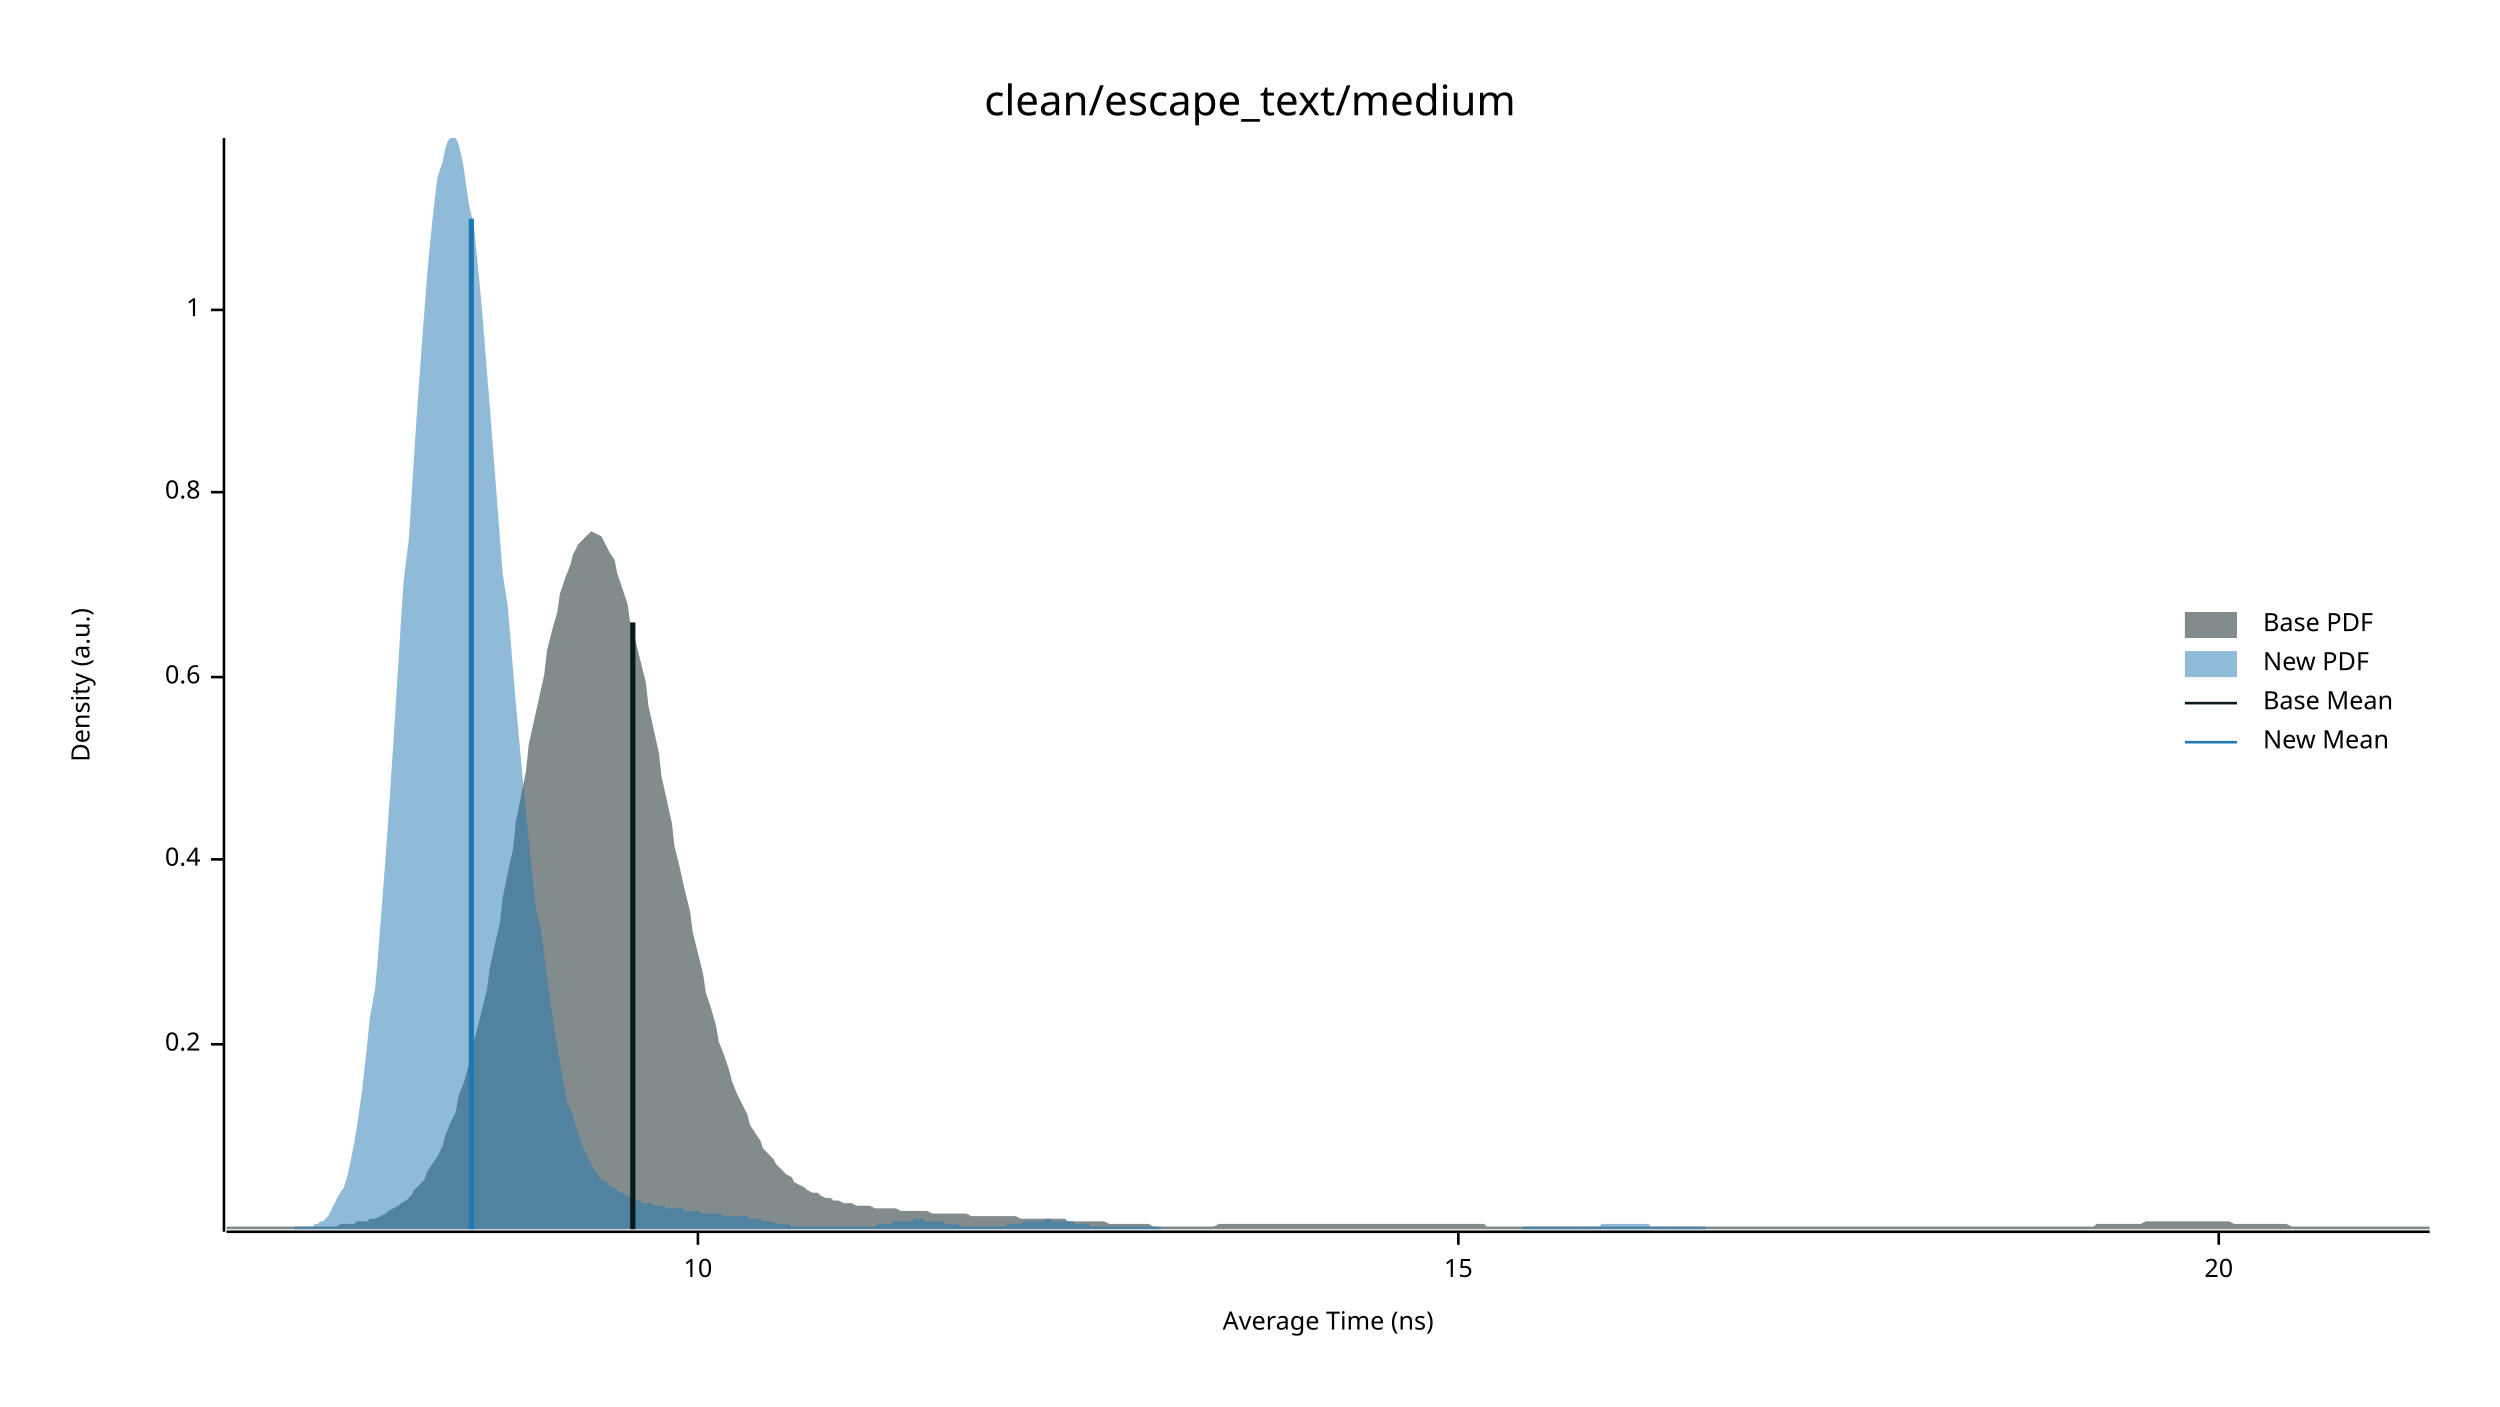
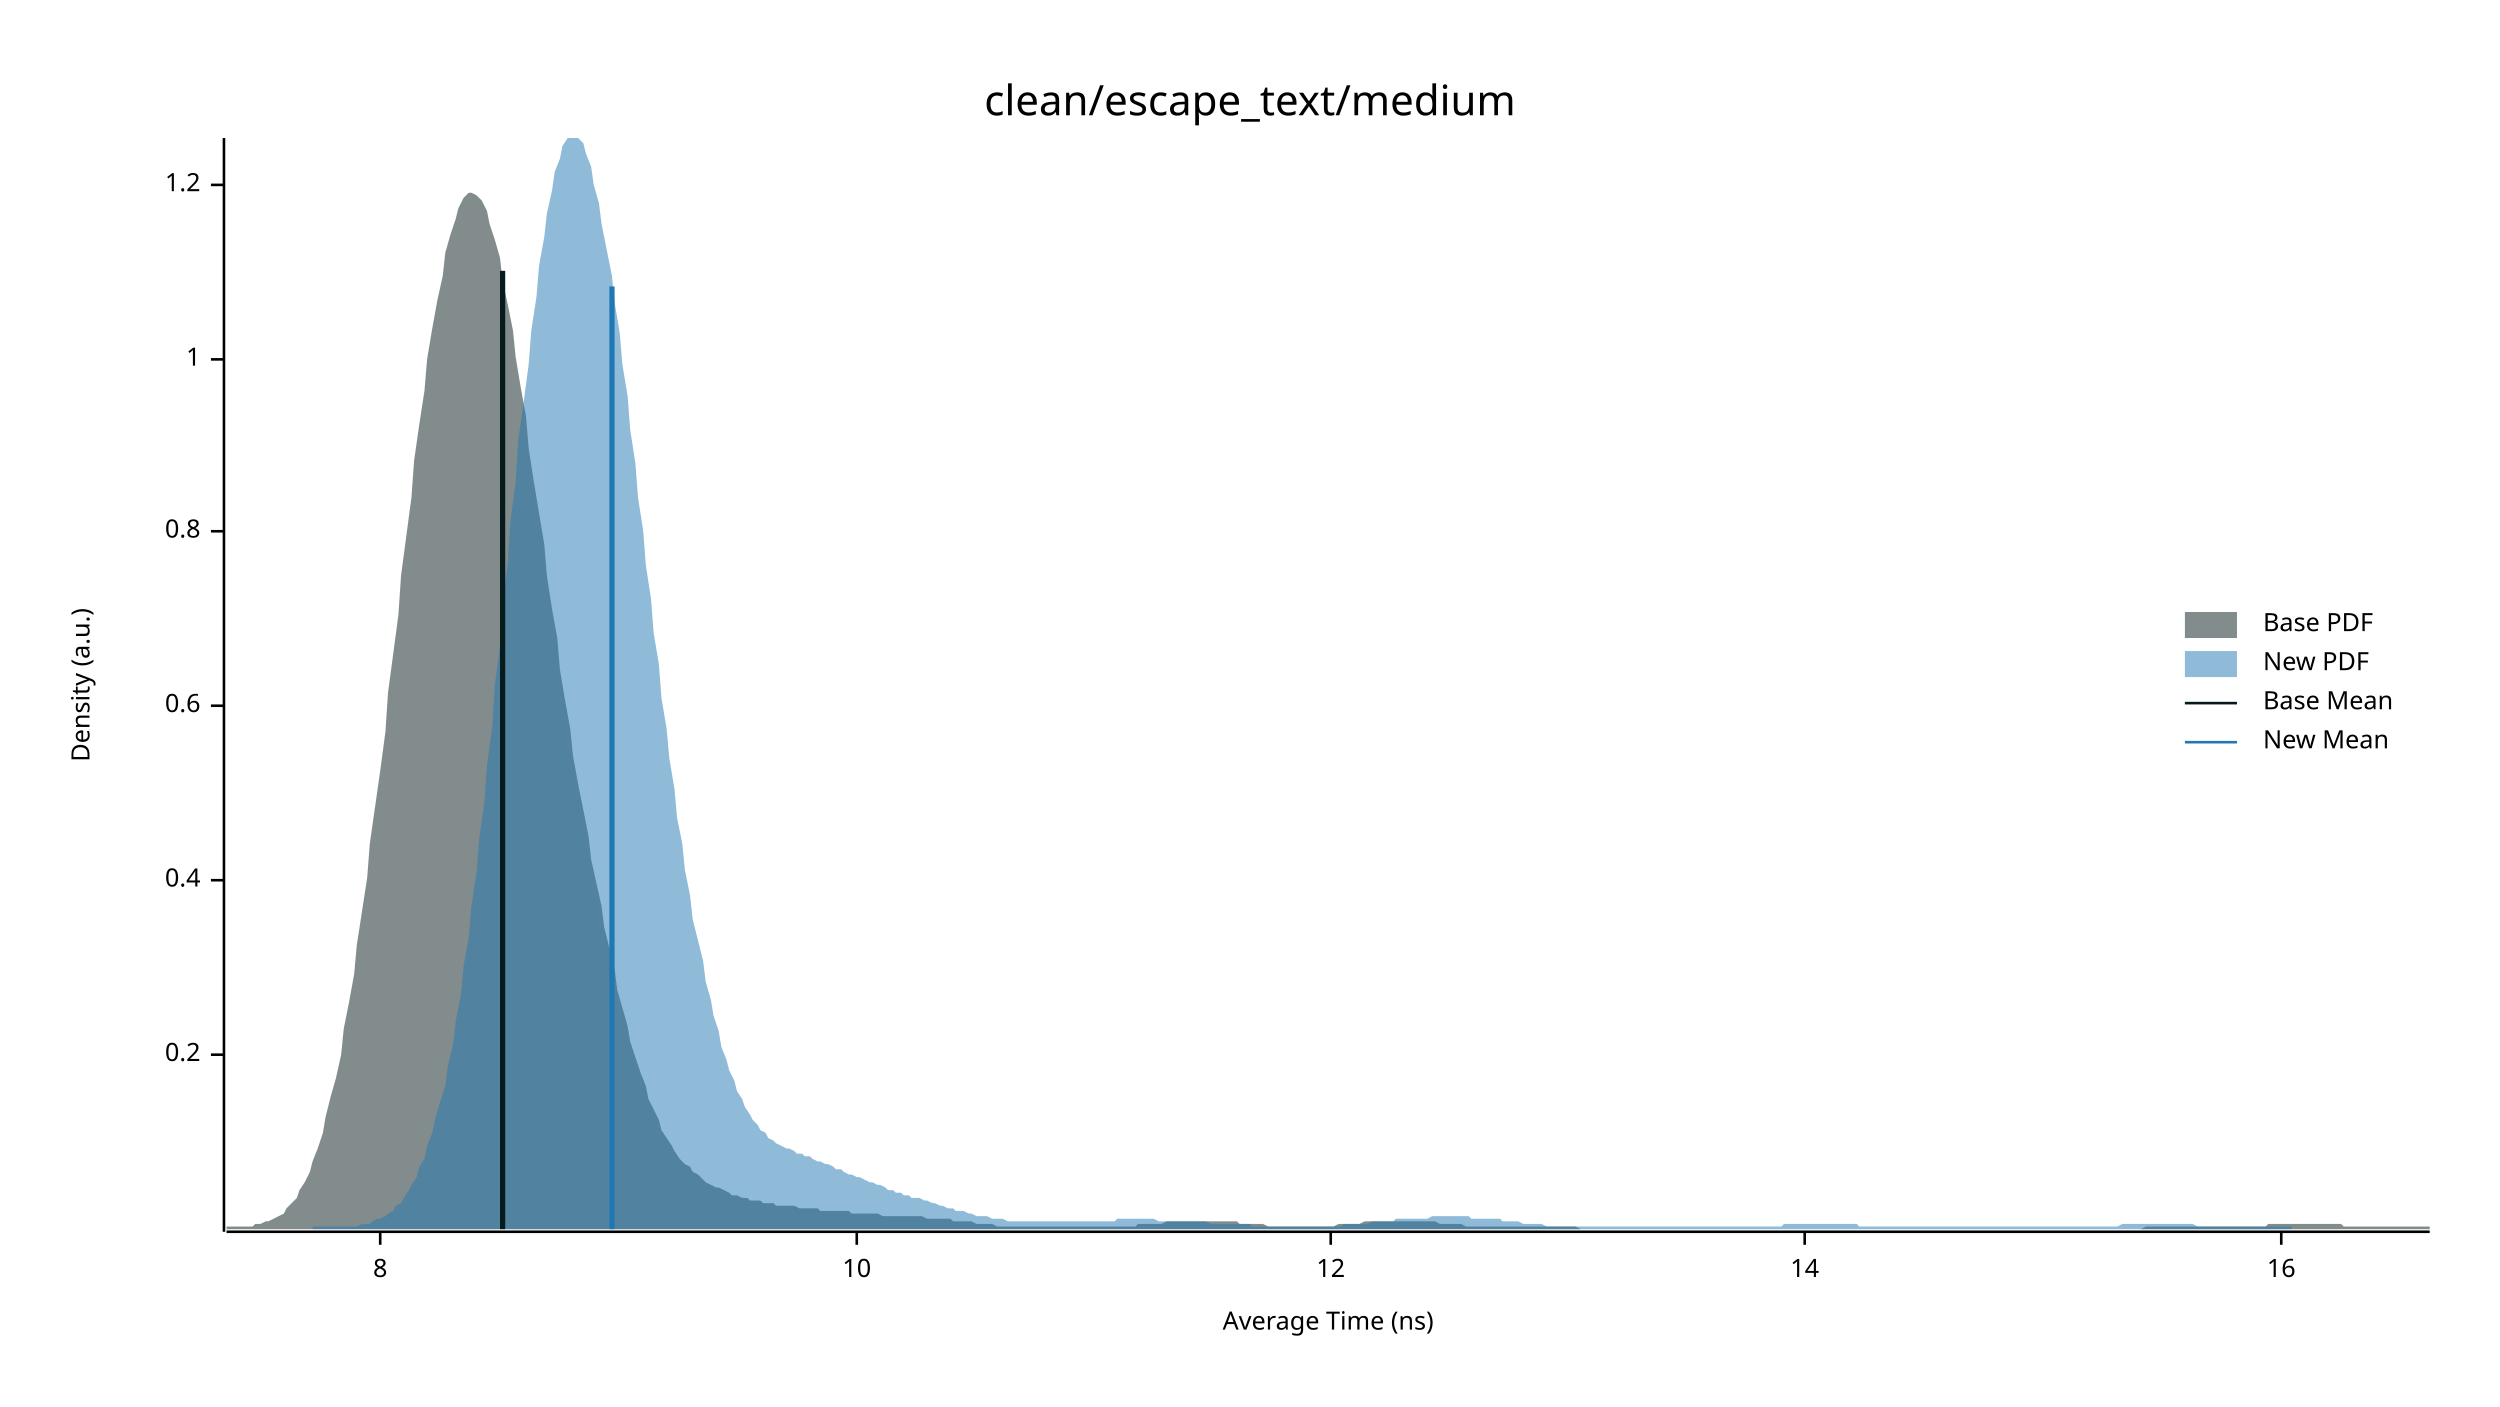
<svg xmlns="http://www.w3.org/2000/svg" width="960" height="540" viewBox="0 0 960 540">
  <text x="480" y="32" dy="0.76em" text-anchor="middle" font-family="sans-serif" font-size="16.129" opacity="1" fill="#000000">
clean/escape_text/medium
</text>
  <text x="27" y="263" dy="0.76em" text-anchor="middle" font-family="sans-serif" font-size="9.677" opacity="1" fill="#000000" transform="rotate(270, 27, 263)">
Density (a.u.)
</text>
  <text x="510" y="513" dy="-0.5ex" text-anchor="middle" font-family="sans-serif" font-size="9.677" opacity="1" fill="#000000">
Average Time (ns)
</text>
  <polyline fill="none" opacity="1" stroke="#000000" stroke-width="1" points="86,53 86,473 " />
-   <text x="77" y="401" dy="0.5ex" text-anchor="end" font-family="sans-serif" font-size="9.677" opacity="1" fill="#000000">
+   <text x="77" y="405" dy="0.5ex" text-anchor="end" font-family="sans-serif" font-size="9.677" opacity="1" fill="#000000">
0.2
</text>
-   <polyline fill="none" opacity="1" stroke="#000000" stroke-width="1" points="81,401 86,401 " />
-   <text x="77" y="330" dy="0.5ex" text-anchor="end" font-family="sans-serif" font-size="9.677" opacity="1" fill="#000000">
+   <polyline fill="none" opacity="1" stroke="#000000" stroke-width="1" points="81,405 86,405 " />
+   <text x="77" y="338" dy="0.5ex" text-anchor="end" font-family="sans-serif" font-size="9.677" opacity="1" fill="#000000">
0.4
</text>
-   <polyline fill="none" opacity="1" stroke="#000000" stroke-width="1" points="81,330 86,330 " />
-   <text x="77" y="260" dy="0.5ex" text-anchor="end" font-family="sans-serif" font-size="9.677" opacity="1" fill="#000000">
+   <polyline fill="none" opacity="1" stroke="#000000" stroke-width="1" points="81,338 86,338 " />
+   <text x="77" y="271" dy="0.5ex" text-anchor="end" font-family="sans-serif" font-size="9.677" opacity="1" fill="#000000">
0.6
</text>
-   <polyline fill="none" opacity="1" stroke="#000000" stroke-width="1" points="81,260 86,260 " />
-   <text x="77" y="189" dy="0.5ex" text-anchor="end" font-family="sans-serif" font-size="9.677" opacity="1" fill="#000000">
+   <polyline fill="none" opacity="1" stroke="#000000" stroke-width="1" points="81,271 86,271 " />
+   <text x="77" y="204" dy="0.5ex" text-anchor="end" font-family="sans-serif" font-size="9.677" opacity="1" fill="#000000">
0.8
</text>
-   <polyline fill="none" opacity="1" stroke="#000000" stroke-width="1" points="81,189 86,189 " />
-   <text x="77" y="119" dy="0.5ex" text-anchor="end" font-family="sans-serif" font-size="9.677" opacity="1" fill="#000000">
+   <polyline fill="none" opacity="1" stroke="#000000" stroke-width="1" points="81,204 86,204 " />
+   <text x="77" y="138" dy="0.5ex" text-anchor="end" font-family="sans-serif" font-size="9.677" opacity="1" fill="#000000">
1
</text>
-   <polyline fill="none" opacity="1" stroke="#000000" stroke-width="1" points="81,119 86,119 " />
+   <polyline fill="none" opacity="1" stroke="#000000" stroke-width="1" points="81,138 86,138 " />
+   <text x="77" y="71" dy="0.5ex" text-anchor="end" font-family="sans-serif" font-size="9.677" opacity="1" fill="#000000">
+ 1.2
+ </text>
+   <polyline fill="none" opacity="1" stroke="#000000" stroke-width="1" points="81,71 86,71 " />
  <polyline fill="none" opacity="1" stroke="#000000" stroke-width="1" points="87,473 933,473 " />
-   <text x="268" y="483" dy="0.76em" text-anchor="middle" font-family="sans-serif" font-size="9.677" opacity="1" fill="#000000">
+   <text x="146" y="483" dy="0.76em" text-anchor="middle" font-family="sans-serif" font-size="9.677" opacity="1" fill="#000000">
+ 8
+ </text>
+   <polyline fill="none" opacity="1" stroke="#000000" stroke-width="1" points="146,473 146,478 " />
+   <text x="329" y="483" dy="0.76em" text-anchor="middle" font-family="sans-serif" font-size="9.677" opacity="1" fill="#000000">
10
</text>
-   <polyline fill="none" opacity="1" stroke="#000000" stroke-width="1" points="268,473 268,478 " />
-   <text x="560" y="483" dy="0.76em" text-anchor="middle" font-family="sans-serif" font-size="9.677" opacity="1" fill="#000000">
- 15
+   <polyline fill="none" opacity="1" stroke="#000000" stroke-width="1" points="329,473 329,478 " />
+   <text x="511" y="483" dy="0.76em" text-anchor="middle" font-family="sans-serif" font-size="9.677" opacity="1" fill="#000000">
+ 12
</text>
-   <polyline fill="none" opacity="1" stroke="#000000" stroke-width="1" points="560,473 560,478 " />
-   <text x="852" y="483" dy="0.76em" text-anchor="middle" font-family="sans-serif" font-size="9.677" opacity="1" fill="#000000">
- 20
+   <polyline fill="none" opacity="1" stroke="#000000" stroke-width="1" points="511,473 511,478 " />
+   <text x="693" y="483" dy="0.76em" text-anchor="middle" font-family="sans-serif" font-size="9.677" opacity="1" fill="#000000">
+ 14
</text>
-   <polyline fill="none" opacity="1" stroke="#000000" stroke-width="1" points="852,473 852,478 " />
-   <polygon opacity="0.5" fill="#071A1C" points="87,471 88,471 90,471 92,471 93,471 95,471 97,471 98,471 100,471 102,471 103,471 105,471 107,471 109,471 110,471 112,471 114,471 115,471 117,471 119,471 120,471 122,471 124,471 125,471 127,471 129,471 131,470 132,470 134,470 136,470 137,469 139,469 141,469 142,468 144,468 146,467 148,466 149,465 151,464 153,463 154,462 156,461 158,459 159,457 161,455 163,453 164,450 166,447 168,444 170,440 171,436 173,431 175,427 176,421 178,416 180,409 181,403 183,396 185,388 187,380 188,372 190,363 192,354 193,345 195,335 197,326 198,316 200,306 202,296 203,286 205,277 207,268 209,259 210,250 212,242 214,235 215,228 217,222 219,217 220,213 222,209 224,207 226,205 227,204 229,205 231,206 232,208 234,212 236,215 237,220 239,226 241,232 242,239 244,246 246,254 248,262 249,271 251,280 253,289 254,298 256,307 258,316 259,325 261,333 263,342 265,350 266,358 268,366 270,374 271,381 273,387 275,394 276,400 278,405 280,411 281,415 283,420 285,424 287,428 288,432 290,435 292,438 293,441 295,443 297,445 298,447 300,449 302,451 304,452 305,454 307,455 309,456 310,457 312,458 314,458 315,459 317,460 319,460 320,461 322,461 324,462 326,462 327,462 329,463 331,463 332,463 334,463 336,464 337,464 339,464 341,464 343,464 344,464 346,465 348,465 349,465 351,465 353,465 354,465 356,465 358,466 359,466 361,466 363,466 365,466 366,466 368,466 370,466 371,466 373,467 375,467 376,467 378,467 380,467 381,467 383,467 385,467 387,467 388,467 390,467 392,468 393,468 395,468 397,468 398,468 400,468 402,468 404,468 405,468 407,468 409,468 410,469 412,469 414,469 415,469 417,469 419,469 420,469 422,469 424,469 426,470 427,470 429,470 431,470 432,470 434,470 436,470 437,470 439,470 441,470 443,471 444,471 446,471 448,471 449,471 451,471 453,471 454,471 456,471 458,471 459,471 461,471 463,471 465,471 466,471 468,470 470,470 471,470 473,470 475,470 476,470 478,470 480,470 482,470 483,470 485,470 487,470 488,470 490,470 492,470 493,470 495,470 497,470 498,470 500,470 502,470 504,470 505,470 507,470 509,470 510,470 512,470 514,470 515,470 517,470 519,470 521,470 522,470 524,470 526,470 527,470 529,470 531,470 532,470 534,470 536,470 537,470 539,470 541,470 543,470 544,470 546,470 548,470 549,470 551,470 553,470 554,470 556,470 558,470 560,470 561,470 563,470 565,470 566,470 568,470 570,470 571,471 573,471 575,471 576,471 578,471 580,471 582,471 583,471 585,471 587,471 588,471 590,471 592,471 593,471 595,471 597,471 599,471 600,471 602,471 604,471 605,471 607,471 609,471 610,471 612,471 614,471 615,471 617,471 619,471 621,471 622,471 624,471 626,471 627,471 629,471 631,471 632,471 634,471 636,471 638,471 639,471 641,471 643,471 644,471 646,471 648,471 649,471 651,471 653,471 654,471 656,471 658,471 660,471 661,471 663,471 665,471 666,471 668,471 670,471 671,471 673,471 675,471 676,471 678,471 680,471 682,471 683,471 685,471 687,471 688,471 690,471 692,471 693,471 695,471 697,471 699,471 700,471 702,471 704,471 705,471 707,471 709,471 710,471 712,471 714,471 715,471 717,471 719,471 721,471 722,471 724,471 726,471 727,471 729,471 731,471 732,471 734,471 736,471 738,471 739,471 741,471 743,471 744,471 746,471 748,471 749,471 751,471 753,471 754,471 756,471 758,471 760,471 761,471 763,471 765,471 766,471 768,471 770,471 771,471 773,471 775,471 777,471 778,471 780,471 782,471 783,471 785,471 787,471 788,471 790,471 792,471 793,471 795,471 797,471 799,471 800,471 802,471 804,471 805,470 807,470 809,470 810,470 812,470 814,470 816,470 817,470 819,470 821,470 822,470 824,469 826,469 827,469 829,469 831,469 832,469 834,469 836,469 838,469 839,469 841,469 843,469 844,469 846,469 848,469 849,469 851,469 853,469 855,469 856,469 858,470 860,470 861,470 863,470 865,470 866,470 868,470 870,470 871,470 873,470 875,470 877,470 878,470 880,471 882,471 883,471 885,471 887,471 888,471 890,471 892,471 894,471 895,471 897,471 899,471 900,471 902,471 904,471 905,471 907,471 909,471 910,471 912,471 914,471 916,471 917,471 919,471 921,471 922,471 924,471 926,471 927,471 929,471 931,471 933,471 933,472 87,472 " />
-   <polygon opacity="0.5" fill="#1F78B4" points="113,471 114,471 115,471 116,471 117,471 119,471 120,471 121,470 122,470 123,469 124,469 125,468 126,467 127,465 128,463 129,461 130,459 132,456 133,453 134,449 135,444 136,439 137,433 138,426 139,419 140,410 141,401 142,391 144,380 145,369 146,356 147,343 148,330 149,316 150,301 151,286 152,270 153,254 154,238 155,223 157,207 158,191 159,175 160,160 161,146 162,132 163,119 164,106 165,95 166,85 167,76 168,68 170,62 171,57 172,54 173,53 174,53 175,53 176,55 177,59 178,64 179,71 180,78 182,87 183,97 184,107 185,118 186,130 187,143 188,155 189,168 190,181 191,194 192,207 193,220 195,233 196,245 197,257 198,269 199,280 200,291 201,302 202,312 203,322 204,332 205,341 206,350 208,358 209,367 210,375 211,382 212,389 213,396 214,402 215,408 216,414 217,419 218,424 220,428 221,432 222,435 223,438 224,441 225,443 226,445 227,447 228,449 229,450 230,452 231,453 233,454 234,455 235,456 236,456 237,457 238,458 239,458 240,459 241,459 242,460 243,460 244,461 246,461 247,462 248,462 249,462 250,462 251,463 252,463 253,463 254,463 255,463 256,464 258,464 259,464 260,464 261,464 262,464 263,465 264,465 265,465 266,465 267,465 268,465 269,466 271,466 272,466 273,466 274,466 275,466 276,466 277,466 278,467 279,467 280,467 281,467 282,467 284,467 285,467 286,467 287,467 288,468 289,468 290,468 291,468 292,468 293,469 294,469 296,469 297,469 298,470 299,470 300,470 301,470 302,470 303,470 304,471 305,471 306,471 307,471 309,471 310,471 311,471 312,471 313,471 314,471 315,471 316,471 317,471 318,471 319,471 320,471 322,471 323,471 324,471 325,471 326,471 327,471 328,471 329,471 330,471 331,471 332,471 333,471 335,471 336,471 337,470 338,470 339,470 340,470 341,470 342,470 343,469 344,469 345,469 347,469 348,469 349,469 350,469 351,468 352,468 353,468 354,468 355,469 356,469 357,469 358,469 360,469 361,469 362,469 363,470 364,470 365,470 366,470 367,470 368,470 369,471 370,471 371,471 373,471 374,471 375,471 376,471 377,471 378,471 379,471 380,471 381,471 382,471 383,471 385,471 386,471 387,470 388,470 389,470 390,470 391,470 392,470 393,469 394,469 395,469 396,469 398,469 399,469 400,469 401,469 402,468 403,468 404,469 405,469 406,469 407,469 408,469 409,469 411,469 412,469 413,470 414,470 415,470 416,470 417,470 418,470 419,471 420,471 421,471 423,471 424,471 425,471 426,471 427,471 428,471 429,471 430,471 431,471 432,471 433,471 434,471 436,471 437,471 438,471 439,471 440,471 441,471 442,471 443,471 444,471 445,471 446,472 447,472 449,472 450,472 451,472 452,472 453,472 454,472 455,472 456,472 457,472 458,472 459,472 461,472 462,472 463,472 464,472 465,472 466,472 467,472 468,472 469,472 470,472 471,472 472,472 474,472 475,472 476,472 477,472 478,472 479,472 480,472 481,472 482,472 483,472 484,472 485,472 487,472 488,472 489,472 490,472 491,472 492,472 493,472 494,472 495,472 496,472 497,472 499,472 500,472 501,472 502,472 503,472 504,472 505,472 506,472 507,472 508,472 509,472 510,472 512,472 513,472 514,472 515,472 516,472 517,472 518,472 519,472 520,472 521,472 522,472 523,472 525,472 526,472 527,472 528,472 529,472 530,472 531,472 532,472 533,472 534,472 535,472 536,472 538,472 539,472 540,472 541,472 542,472 543,472 544,472 545,472 546,472 547,472 548,472 550,472 551,472 552,472 553,472 554,472 555,472 556,472 557,472 558,472 559,472 560,472 561,472 563,472 564,472 565,472 566,472 567,472 568,472 569,472 570,472 571,472 572,472 573,472 574,472 576,472 577,472 578,472 579,472 580,472 581,472 582,472 583,472 584,472 585,471 586,471 588,471 589,471 590,471 591,471 592,471 593,471 594,471 595,471 596,471 597,471 598,471 599,471 601,471 602,471 603,471 604,471 605,471 606,471 607,471 608,471 609,471 610,471 611,471 612,471 614,471 615,470 616,470 617,470 618,470 619,470 620,470 621,470 622,470 623,470 624,470 626,470 627,470 628,470 629,470 630,470 631,470 632,470 633,470 634,471 635,471 636,471 637,471 639,471 640,471 641,471 642,471 643,471 644,471 645,471 646,471 647,471 648,471 649,471 650,471 652,471 653,471 654,471 655,471 655,472 113,472 " />
-   <polyline fill="none" opacity="1" stroke="#071A1C" stroke-width="2" points="243,472 243,239 " />
-   <polyline fill="none" opacity="1" stroke="#1F78B4" stroke-width="2" points="181,472 181,84 " />
+   <polyline fill="none" opacity="1" stroke="#000000" stroke-width="1" points="693,473 693,478 " />
+   <text x="876" y="483" dy="0.76em" text-anchor="middle" font-family="sans-serif" font-size="9.677" opacity="1" fill="#000000">
+ 16
+ </text>
+   <polyline fill="none" opacity="1" stroke="#000000" stroke-width="1" points="876,473 876,478 " />
+   <polygon opacity="0.5" fill="#071A1C" points="87,471 88,471 90,471 92,471 93,471 95,471 97,471 98,470 100,470 102,469 103,469 105,468 107,467 109,466 110,464 112,462 114,460 115,457 117,454 119,450 120,446 122,441 124,435 125,429 127,421 129,414 131,405 132,395 134,385 136,374 137,363 139,350 141,337 142,324 144,310 146,296 148,281 149,266 151,251 153,236 154,221 156,206 158,191 159,177 161,163 163,150 164,138 166,126 168,115 170,106 171,97 173,90 175,84 176,80 178,76 180,74 181,74 183,75 185,77 187,81 188,86 190,92 192,99 193,108 195,117 197,127 198,137 200,149 202,160 203,172 205,185 207,197 209,209 210,221 212,234 214,245 215,257 217,269 219,280 220,290 222,301 224,311 226,321 227,330 229,339 231,348 232,356 234,364 236,372 237,380 239,387 241,394 242,400 244,406 246,412 248,417 249,422 251,426 253,430 254,434 256,437 258,440 259,442 261,445 263,447 265,448 266,450 268,451 270,453 271,454 273,455 275,456 276,456 278,457 280,458 281,459 283,459 285,460 287,460 288,461 290,461 292,461 293,462 295,462 297,462 298,463 300,463 302,463 304,463 305,463 307,464 309,464 310,464 312,464 314,464 315,465 317,465 319,465 320,465 322,465 324,465 326,465 327,466 329,466 331,466 332,466 334,466 336,466 337,466 339,467 341,467 343,467 344,467 346,467 348,467 349,467 351,467 353,467 354,467 356,468 358,468 359,468 361,468 363,468 365,468 366,469 368,469 370,469 371,469 373,469 375,470 376,470 378,470 380,470 381,470 383,471 385,471 387,471 388,471 390,471 392,471 393,471 395,471 397,471 398,471 400,471 402,471 404,471 405,471 407,471 409,471 410,471 412,471 414,471 415,471 417,471 419,471 420,471 422,471 424,471 426,471 427,471 429,471 431,471 432,471 434,471 436,471 437,470 439,470 441,470 443,470 444,470 446,470 448,469 449,469 451,469 453,469 454,469 456,469 458,469 459,469 461,469 463,469 465,469 466,469 468,469 470,469 471,469 473,469 475,469 476,470 478,470 480,470 482,470 483,470 485,470 487,471 488,471 490,471 492,471 493,471 495,471 497,471 498,471 500,471 502,471 504,471 505,471 507,471 509,471 510,471 512,471 514,470 515,470 517,470 519,470 521,470 522,470 524,469 526,469 527,469 529,469 531,469 532,469 534,469 536,469 537,469 539,469 541,469 543,469 544,469 546,469 548,469 549,469 551,469 553,470 554,470 556,470 558,470 560,470 561,470 563,471 565,471 566,471 568,471 570,471 571,471 573,471 575,471 576,471 578,471 580,471 582,471 583,471 585,471 587,471 588,471 590,471 592,471 593,471 595,471 597,471 599,471 600,471 602,471 604,471 605,471 607,472 609,472 610,472 612,472 614,472 615,472 617,472 619,472 621,472 622,472 624,472 626,472 627,472 629,472 631,472 632,472 634,472 636,472 638,472 639,472 641,472 643,472 644,472 646,472 648,472 649,472 651,472 653,472 654,472 656,472 658,472 660,472 661,472 663,472 665,472 666,472 668,472 670,472 671,472 673,472 675,472 676,472 678,472 680,472 682,472 683,472 685,472 687,472 688,472 690,472 692,472 693,472 695,472 697,472 699,472 700,472 702,472 704,472 705,472 707,472 709,472 710,472 712,472 714,472 715,472 717,472 719,472 721,472 722,472 724,472 726,472 727,472 729,472 731,472 732,472 734,472 736,472 738,472 739,472 741,472 743,472 744,472 746,472 748,472 749,472 751,472 753,472 754,472 756,472 758,472 760,472 761,472 763,472 765,472 766,472 768,472 770,472 771,472 773,472 775,472 777,472 778,472 780,472 782,472 783,472 785,472 787,472 788,472 790,472 792,472 793,472 795,472 797,472 799,472 800,472 802,472 804,472 805,472 807,472 809,472 810,472 812,472 814,472 816,472 817,472 819,472 821,472 822,472 824,471 826,471 827,471 829,471 831,471 832,471 834,471 836,471 838,471 839,471 841,471 843,471 844,471 846,471 848,471 849,471 851,471 853,471 855,471 856,471 858,471 860,471 861,471 863,471 865,471 866,471 868,471 870,471 871,470 873,470 875,470 877,470 878,470 880,470 882,470 883,470 885,470 887,470 888,470 890,470 892,470 894,470 895,470 897,470 899,470 900,471 902,471 904,471 905,471 907,471 909,471 910,471 912,471 914,471 916,471 917,471 919,471 921,471 922,471 924,471 926,471 927,471 929,471 931,471 933,471 933,472 87,472 " />
+   <polygon opacity="0.5" fill="#1F78B4" points="120,471 122,471 123,471 125,471 126,471 128,471 129,471 131,471 132,471 134,471 135,471 137,471 139,470 140,470 142,470 143,469 145,468 146,468 148,467 149,466 151,465 152,463 154,462 155,460 157,457 158,455 160,452 161,448 163,445 164,440 166,435 167,430 169,423 171,417 172,409 174,401 175,392 177,382 178,371 180,360 181,348 183,335 184,322 186,308 187,294 189,279 190,263 192,248 193,232 195,216 196,200 198,185 199,169 201,155 203,140 204,127 206,114 207,102 209,91 210,82 212,73 213,66 215,61 216,56 218,53 219,53 221,53 222,53 224,55 225,59 227,64 228,71 230,78 231,86 233,96 235,106 236,116 238,128 239,140 241,152 242,165 244,178 245,191 247,204 248,217 250,230 251,243 253,255 254,268 256,280 257,291 259,303 260,314 262,324 263,334 265,344 266,353 268,361 270,369 271,377 273,384 274,390 276,396 277,402 279,407 280,411 282,415 283,419 285,422 286,425 288,428 289,430 291,432 292,434 294,435 295,437 297,438 298,439 300,440 302,441 303,441 305,442 306,443 308,443 309,444 311,444 312,445 314,446 315,446 317,447 318,447 320,448 321,449 323,449 324,450 326,451 327,451 329,452 330,452 332,453 334,454 335,454 337,455 338,455 340,456 341,457 343,457 344,458 346,458 347,459 349,459 350,460 352,460 353,460 355,461 356,461 358,462 359,462 361,463 362,463 364,464 366,464 367,465 369,465 370,465 372,466 373,466 375,467 376,467 378,467 379,467 381,468 382,468 384,468 385,468 387,469 388,469 390,469 391,469 393,469 394,469 396,469 398,469 399,469 401,469 402,469 404,469 405,469 407,469 408,469 410,469 411,469 413,469 414,469 416,469 417,469 419,469 420,469 422,469 423,469 425,469 426,469 428,469 429,468 431,468 433,468 434,468 436,468 437,468 439,468 440,468 442,468 443,468 445,469 446,469 448,469 449,469 451,469 452,469 454,469 455,469 457,469 458,469 460,469 461,469 463,469 465,470 466,470 468,470 469,470 471,470 472,470 474,470 475,470 477,470 478,470 480,470 481,471 483,471 484,471 486,471 487,471 489,471 490,471 492,471 493,471 495,471 497,471 498,471 500,471 501,471 503,471 504,471 506,471 507,471 509,471 510,471 512,471 513,471 515,471 516,470 518,470 519,470 521,470 522,470 524,470 525,470 527,469 529,469 530,469 532,469 533,469 535,469 536,468 538,468 539,468 541,468 542,468 544,468 545,468 547,468 548,468 550,467 551,467 553,467 554,467 556,467 557,467 559,467 560,467 562,467 564,467 565,468 567,468 568,468 570,468 571,468 573,468 574,468 576,468 577,469 579,469 580,469 582,469 583,469 585,470 586,470 588,470 589,470 591,470 592,470 594,471 596,471 597,471 599,471 600,471 602,471 603,471 605,471 606,471 608,471 609,471 611,471 612,471 614,471 615,471 617,471 618,471 620,471 621,471 623,471 624,471 626,471 628,471 629,471 631,471 632,471 634,471 635,471 637,471 638,471 640,471 641,471 643,471 644,471 646,471 647,471 649,471 650,471 652,471 653,471 655,471 656,471 658,471 660,471 661,471 663,471 664,471 666,471 667,471 669,471 670,471 672,471 673,471 675,471 676,471 678,471 679,471 681,471 682,471 684,471 685,470 687,470 688,470 690,470 691,470 693,470 695,470 696,470 698,470 699,470 701,470 702,470 704,470 705,470 707,470 708,470 710,470 711,470 713,470 714,471 716,471 717,471 719,471 720,471 722,471 723,471 725,471 727,471 728,471 730,471 731,471 733,471 734,471 736,471 737,471 739,471 740,471 742,471 743,471 745,471 746,471 748,471 749,471 751,471 752,471 754,471 755,471 757,471 759,471 760,471 762,471 763,471 765,471 766,471 768,471 769,471 771,471 772,471 774,471 775,471 777,471 778,471 780,471 781,471 783,471 784,471 786,471 787,471 789,471 791,471 792,471 794,471 795,471 797,471 798,471 800,471 801,471 803,471 804,471 806,471 807,471 809,471 810,471 812,471 813,471 815,470 816,470 818,470 819,470 821,470 822,470 824,470 826,470 827,470 829,470 830,470 832,470 833,470 835,470 836,470 838,470 839,470 841,470 842,470 844,471 845,471 847,471 848,471 850,471 851,471 853,471 854,471 856,471 858,471 859,471 861,471 862,471 864,471 865,471 867,471 868,471 870,471 871,471 873,471 874,471 876,471 877,471 879,471 880,471 880,472 120,472 " />
+   <polyline fill="none" opacity="1" stroke="#071A1C" stroke-width="2" points="193,472 193,104 " />
+   <polyline fill="none" opacity="1" stroke="#1F78B4" stroke-width="2" points="235,472 235,110 " />
  <text x="869" y="235" dy="0.76em" text-anchor="start" font-family="sans-serif" font-size="9.677" opacity="1" fill="#000000">
Base PDF
</text>
  <text x="869" y="250" dy="0.76em" text-anchor="start" font-family="sans-serif" font-size="9.677" opacity="1" fill="#000000">
New PDF
</text>
  <text x="869" y="265" dy="0.76em" text-anchor="start" font-family="sans-serif" font-size="9.677" opacity="1" fill="#000000">
Base Mean
</text>
  <text x="869" y="280" dy="0.76em" text-anchor="start" font-family="sans-serif" font-size="9.677" opacity="1" fill="#000000">
New Mean
</text>
  <rect x="839" y="235" width="20" height="10" opacity="0.5" fill="#071A1C" stroke="none" />
  <rect x="839" y="250" width="20" height="10" opacity="0.5" fill="#1F78B4" stroke="none" />
  <polyline fill="none" opacity="1" stroke="#071A1C" stroke-width="1" points="839,270 859,270 " />
  <polyline fill="none" opacity="1" stroke="#1F78B4" stroke-width="1" points="839,285 859,285 " />
</svg>
